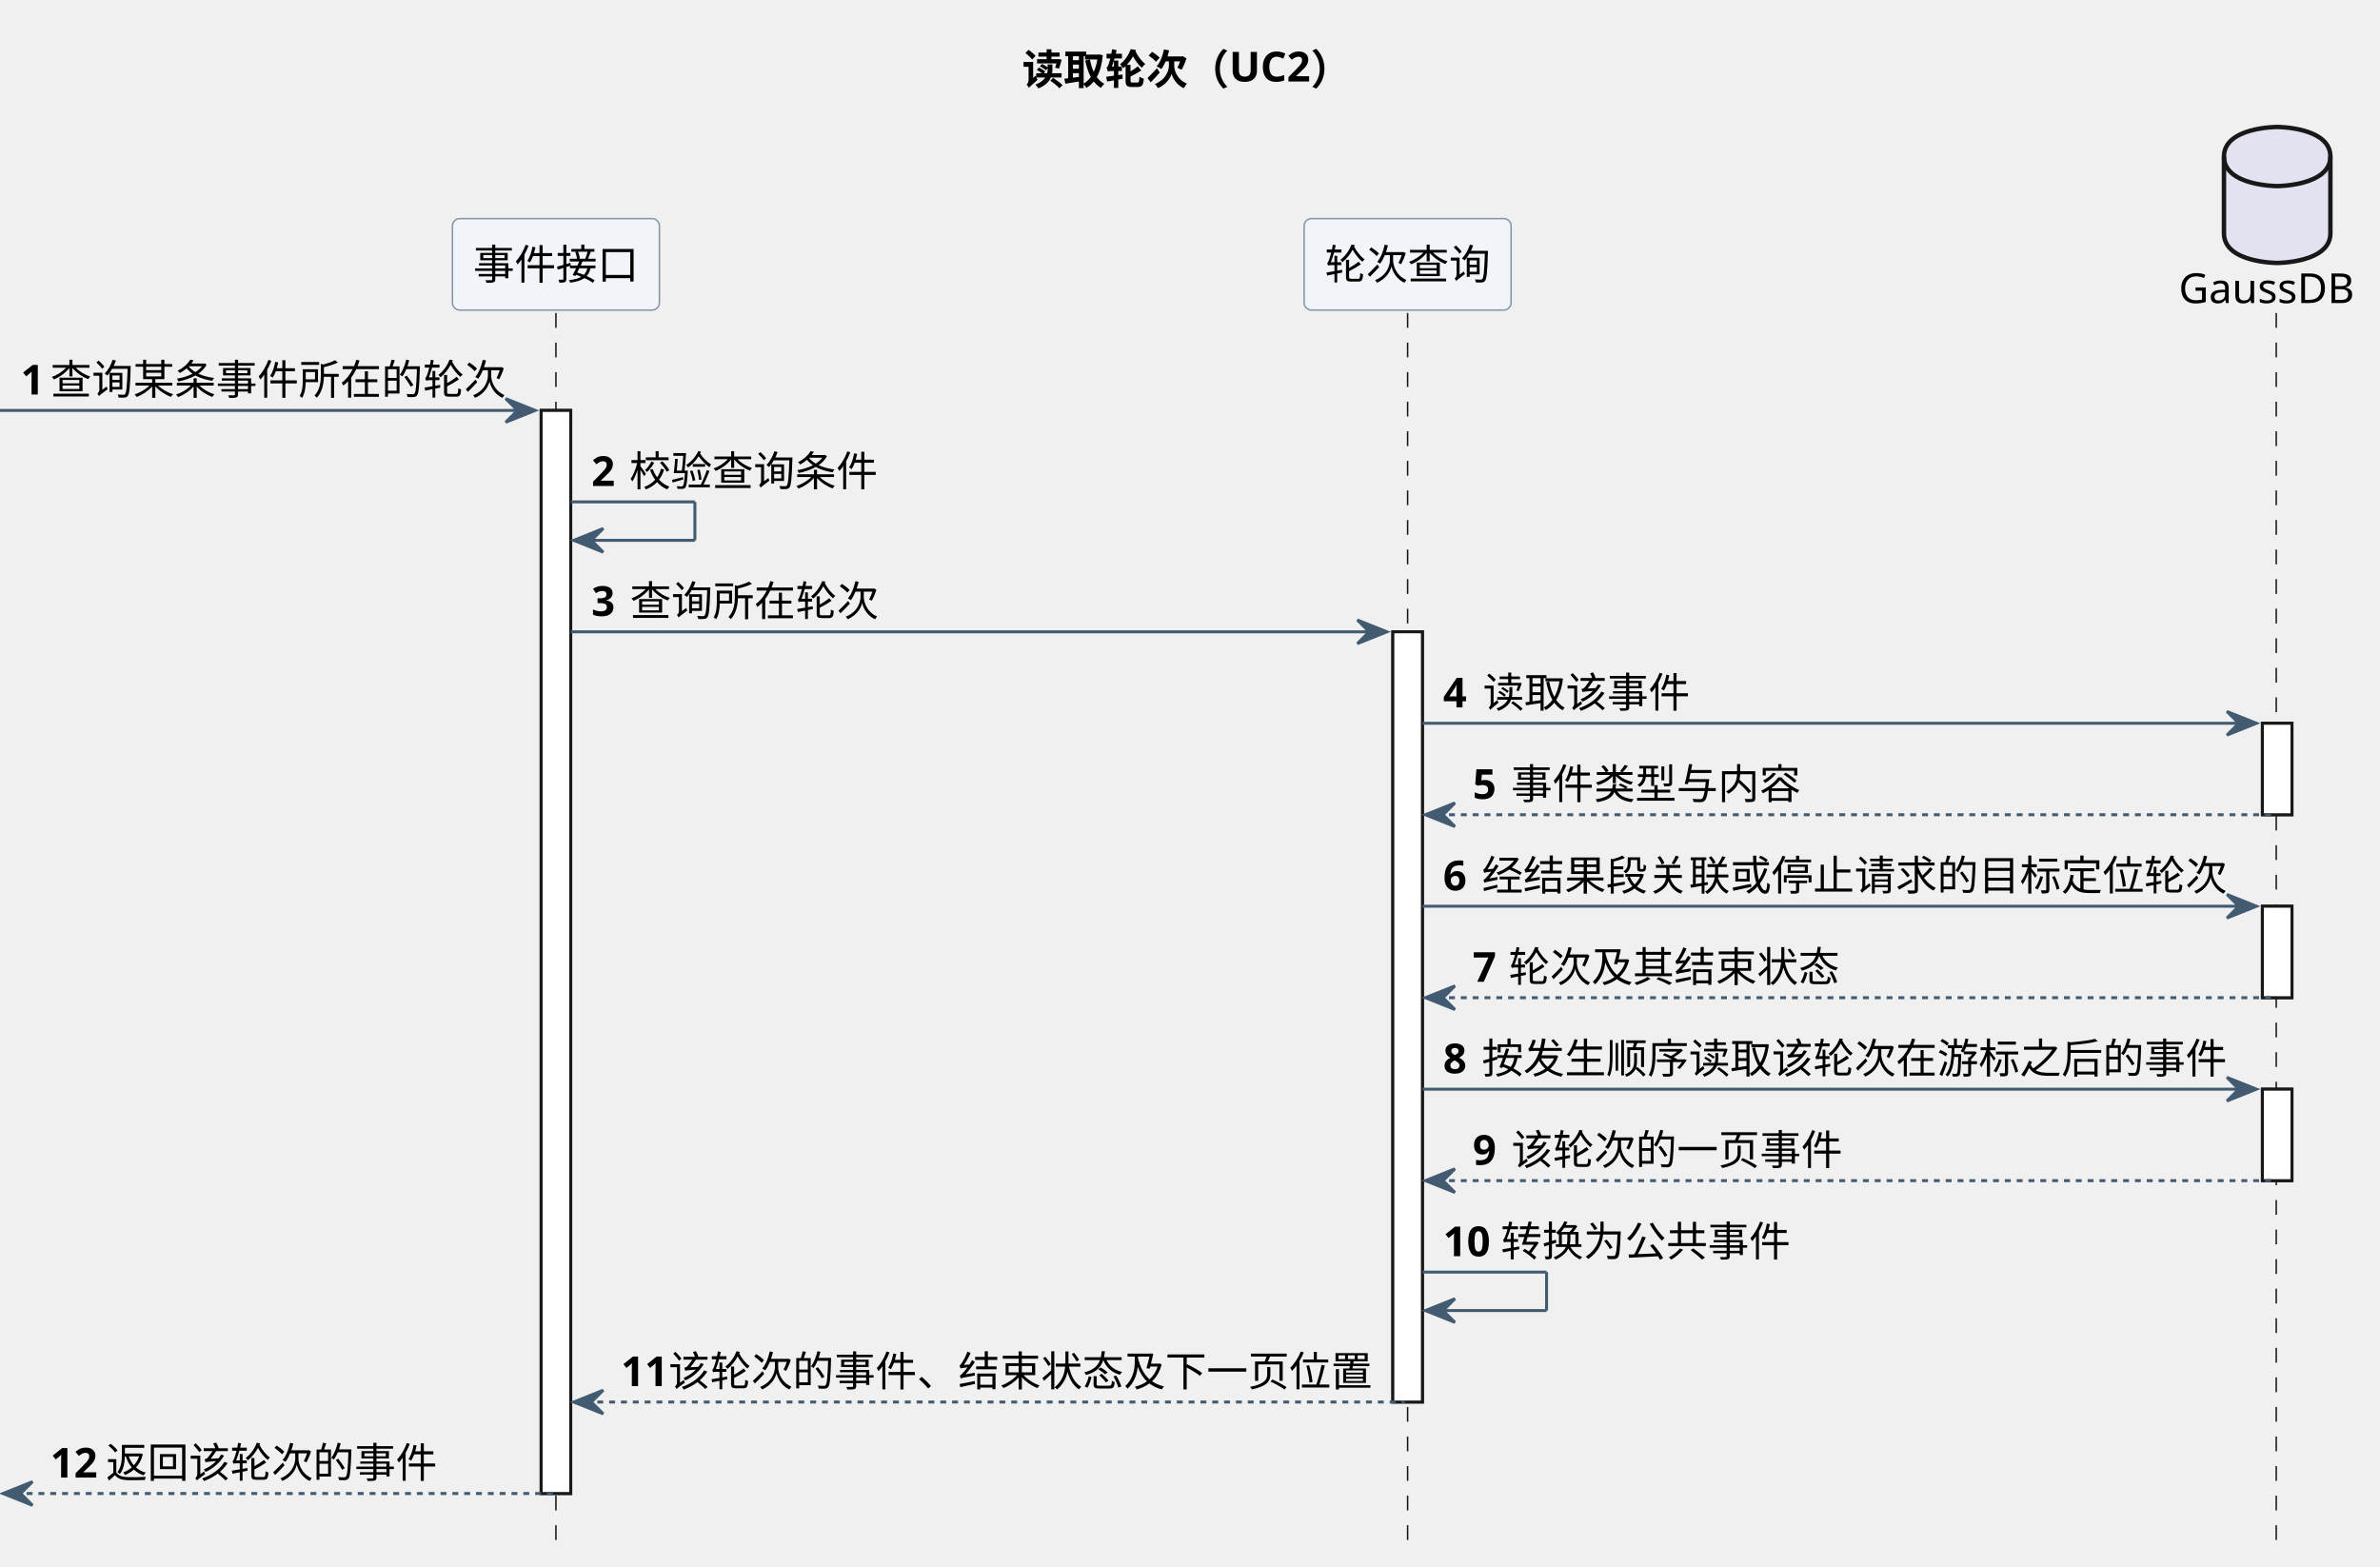
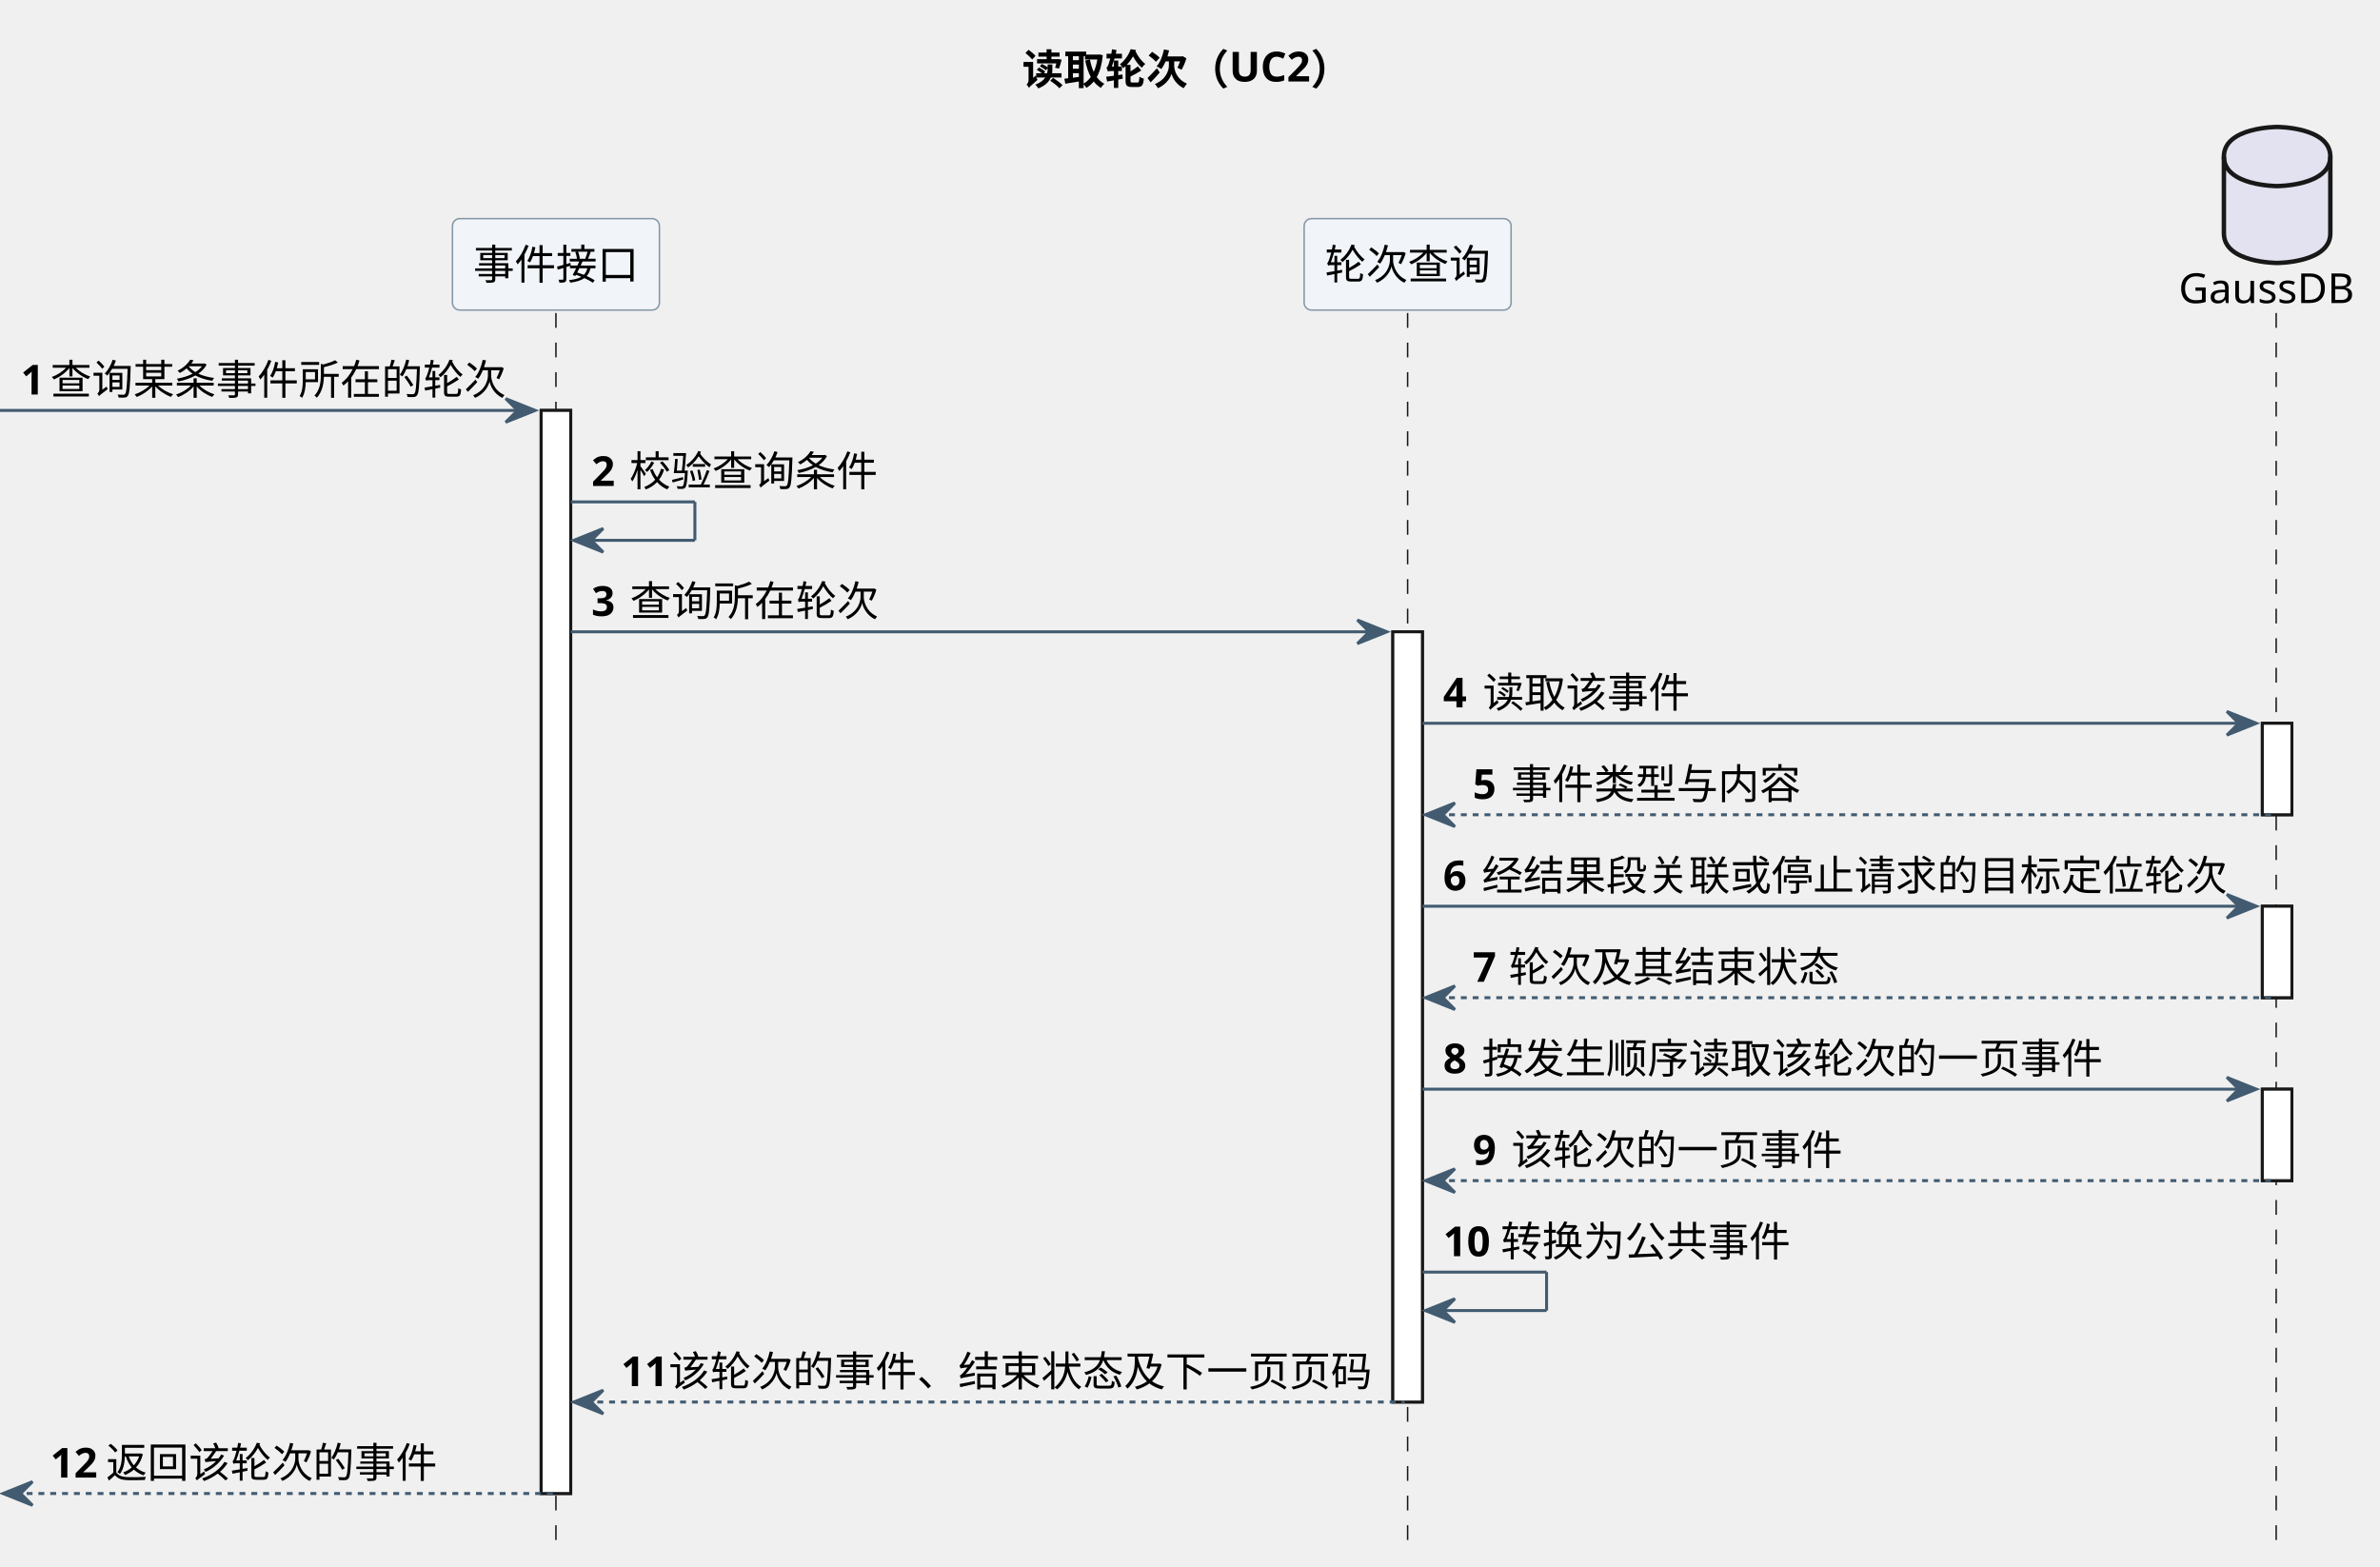
<svg xmlns="http://www.w3.org/2000/svg" contentStyleType="text/css" height="530px" preserveAspectRatio="none" style="width:805px;height:530px;background:#FFFFFF;" version="1.1" viewBox="0 0 805 530" width="805px" zoomAndPan="magnify">
  <defs />
  <g>
-     <text fill="#000000" font-family="sans-serif" font-size="14" font-weight="bold" lengthAdjust="spacing" textLength="116.047" x="345.744" y="28.562">读取轮次（UC2）</text>
+     <text fill="#000000" font-family="sans-serif" font-size="14" font-weight="bold" lengthAdjust="spacing" textLength="116.047" x="345.734" y="28.562">读取轮次（UC2）</text>
    <rect fill="#FFFFFF" height="366.334" style="stroke:#181818;stroke-width:1.0;" width="10" x="183.036" y="138.818" />
    <rect fill="#FFFFFF" height="260.516" style="stroke:#181818;stroke-width:1.0;" width="10" x="471.108" y="213.697" />
-     <rect fill="#FFFFFF" height="30.939" style="stroke:#181818;stroke-width:1.0;" width="10" x="765.221" y="244.637" />
-     <rect fill="#FFFFFF" height="30.939" style="stroke:#181818;stroke-width:1.0;" width="10" x="765.221" y="306.516" />
-     <rect fill="#FFFFFF" height="30.939" style="stroke:#181818;stroke-width:1.0;" width="10" x="765.221" y="368.394" />
+     <rect fill="#FFFFFF" height="30.939" style="stroke:#181818;stroke-width:1.0;" width="10" x="765.2" y="244.637" />
+     <rect fill="#FFFFFF" height="30.939" style="stroke:#181818;stroke-width:1.0;" width="10" x="765.2" y="306.516" />
+     <rect fill="#FFFFFF" height="30.939" style="stroke:#181818;stroke-width:1.0;" width="10" x="765.2" y="368.394" />
    <line style="stroke:#181818;stroke-width:0.5;stroke-dasharray:5.0,5.0;" x1="188.036" x2="188.036" y1="105.879" y2="523.152" />
    <line style="stroke:#181818;stroke-width:0.5;stroke-dasharray:5.0,5.0;" x1="476.108" x2="476.108" y1="105.879" y2="523.152" />
-     <line style="stroke:#181818;stroke-width:0.5;stroke-dasharray:5.0,5.0;" x1="769.907" x2="769.907" y1="105.879" y2="523.152" />
+     <line style="stroke:#181818;stroke-width:0.5;stroke-dasharray:5.0,5.0;" x1="769.886" x2="769.886" y1="105.879" y2="523.152" />
    <rect fill="#F1F5F9" height="30.939" rx="2.5" ry="2.5" style="stroke:#8496A4;stroke-width:0.5;" width="70" x="153.036" y="73.939" />
    <text fill="#000000" font-family="sans-serif" font-size="14" lengthAdjust="spacing" textLength="56" x="160.036" y="94.502">事件接口</text>
    <rect fill="#F1F5F9" height="30.939" rx="2.5" ry="2.5" style="stroke:#8496A4;stroke-width:0.5;" width="70" x="441.108" y="73.939" />
    <text fill="#000000" font-family="sans-serif" font-size="14" lengthAdjust="spacing" textLength="56" x="448.108" y="94.502">轮次查询</text>
-     <text fill="#000000" font-family="sans-serif" font-size="14" lengthAdjust="spacing" textLength="60.628" x="736.907" y="102.502">GaussDB</text>
-     <path d="M752.221,52.94 C752.221,42.94 770.221,42.94 770.221,42.94 C770.221,42.94 788.221,42.94 788.221,52.94 L788.221,78.939 C788.221,88.939 770.221,88.939 770.221,88.939 C770.221,88.939 752.221,88.939 752.221,78.939 L752.221,52.94 " fill="#E2E2F0" style="stroke:#181818;stroke-width:1.5;" />
-     <path d="M752.221,52.94 C752.221,62.94 770.221,62.94 770.221,62.94 C770.221,62.94 788.221,62.94 788.221,52.94 " fill="none" style="stroke:#181818;stroke-width:1.5;" />
+     <text fill="#000000" font-family="sans-serif" font-size="14" lengthAdjust="spacing" textLength="60.628" x="736.886" y="102.502">GaussDB</text>
+     <path d="M752.2,52.94 C752.2,42.94 770.2,42.94 770.2,42.94 C770.2,42.94 788.2,42.94 788.2,52.94 L788.2,78.939 C788.2,88.939 770.2,88.939 770.2,88.939 C770.2,88.939 752.2,88.939 752.2,78.939 L752.2,52.94 " fill="#E2E2F0" style="stroke:#181818;stroke-width:1.5;" />
+     <path d="M752.2,52.94 C752.2,62.94 770.2,62.94 770.2,62.94 C770.2,62.94 788.2,62.94 788.2,52.94 " fill="none" style="stroke:#181818;stroke-width:1.5;" />
    <rect fill="#FFFFFF" height="366.334" style="stroke:#181818;stroke-width:1.0;" width="10" x="183.036" y="138.818" />
    <rect fill="#FFFFFF" height="260.516" style="stroke:#181818;stroke-width:1.0;" width="10" x="471.108" y="213.697" />
-     <rect fill="#FFFFFF" height="30.939" style="stroke:#181818;stroke-width:1.0;" width="10" x="765.221" y="244.637" />
-     <rect fill="#FFFFFF" height="30.939" style="stroke:#181818;stroke-width:1.0;" width="10" x="765.221" y="306.516" />
-     <rect fill="#FFFFFF" height="30.939" style="stroke:#181818;stroke-width:1.0;" width="10" x="765.221" y="368.394" />
+     <rect fill="#FFFFFF" height="30.939" style="stroke:#181818;stroke-width:1.0;" width="10" x="765.2" y="244.637" />
+     <rect fill="#FFFFFF" height="30.939" style="stroke:#181818;stroke-width:1.0;" width="10" x="765.2" y="306.516" />
+     <rect fill="#FFFFFF" height="30.939" style="stroke:#181818;stroke-width:1.0;" width="10" x="765.2" y="368.394" />
    <polygon fill="#425B70" points="171.036,134.818,181.036,138.818,171.036,142.818,175.036,138.818" style="stroke:#425B70;stroke-width:1.0;" />
    <line style="stroke:#425B70;stroke-width:1.0;" x1="0" x2="177.036" y1="138.818" y2="138.818" />
    <text fill="#000000" font-family="sans-serif" font-size="14" font-weight="bold" lengthAdjust="spacing" textLength="6.036" x="7" y="133.441">1</text>
    <text fill="#000000" font-family="sans-serif" font-size="14" lengthAdjust="spacing" textLength="154" x="17.036" y="133.441">查询某条事件所在的轮次</text>
    <line style="stroke:#425B70;stroke-width:1.0;" x1="193.036" x2="235.036" y1="169.758" y2="169.758" />
    <line style="stroke:#425B70;stroke-width:1.0;" x1="235.036" x2="235.036" y1="169.758" y2="182.758" />
    <line style="stroke:#425B70;stroke-width:1.0;" x1="194.036" x2="235.036" y1="182.758" y2="182.758" />
    <polygon fill="#425B70" points="204.036,178.758,194.036,182.758,204.036,186.758,200.036,182.758" style="stroke:#425B70;stroke-width:1.0;" />
    <text fill="#000000" font-family="sans-serif" font-size="14" font-weight="bold" lengthAdjust="spacing" textLength="8.818" x="200.036" y="164.381">2</text>
    <text fill="#000000" font-family="sans-serif" font-size="14" lengthAdjust="spacing" textLength="84" x="212.855" y="164.381">校验查询条件</text>
    <polygon fill="#425B70" points="459.108,209.697,469.108,213.697,459.108,217.697,463.108,213.697" style="stroke:#425B70;stroke-width:1.0;" />
    <line style="stroke:#425B70;stroke-width:1.0;" x1="193.036" x2="465.108" y1="213.697" y2="213.697" />
    <text fill="#000000" font-family="sans-serif" font-size="14" font-weight="bold" lengthAdjust="spacing" textLength="9.037" x="200.036" y="208.32">3</text>
    <text fill="#000000" font-family="sans-serif" font-size="14" lengthAdjust="spacing" textLength="84" x="213.073" y="208.32">查询所在轮次</text>
-     <polygon fill="#425B70" points="753.221,240.637,763.221,244.637,753.221,248.637,757.221,244.637" style="stroke:#425B70;stroke-width:1.0;" />
-     <line style="stroke:#425B70;stroke-width:1.0;" x1="481.108" x2="759.221" y1="244.637" y2="244.637" />
+     <polygon fill="#425B70" points="753.2,240.637,763.2,244.637,753.2,248.637,757.2,244.637" style="stroke:#425B70;stroke-width:1.0;" />
+     <line style="stroke:#425B70;stroke-width:1.0;" x1="481.108" x2="759.2" y1="244.637" y2="244.637" />
    <text fill="#000000" font-family="sans-serif" font-size="14" font-weight="bold" lengthAdjust="spacing" textLength="9.468" x="488.108" y="239.26">4</text>
    <text fill="#000000" font-family="sans-serif" font-size="14" lengthAdjust="spacing" textLength="70" x="501.576" y="239.26">读取该事件</text>
    <polygon fill="#425B70" points="492.108,271.576,482.108,275.576,492.108,279.576,488.108,275.576" style="stroke:#425B70;stroke-width:1.0;" />
-     <line style="stroke:#425B70;stroke-width:1.0;stroke-dasharray:2.0,2.0;" x1="486.108" x2="769.221" y1="275.576" y2="275.576" />
+     <line style="stroke:#425B70;stroke-width:1.0;stroke-dasharray:2.0,2.0;" x1="486.108" x2="769.2" y1="275.576" y2="275.576" />
    <text fill="#000000" font-family="sans-serif" font-size="14" font-weight="bold" lengthAdjust="spacing" textLength="8.948" x="498.108" y="270.199">5</text>
    <text fill="#000000" font-family="sans-serif" font-size="14" lengthAdjust="spacing" textLength="98" x="511.057" y="270.199">事件类型与内容</text>
-     <polygon fill="#425B70" points="753.221,302.516,763.221,306.516,753.221,310.516,757.221,306.516" style="stroke:#425B70;stroke-width:1.0;" />
-     <line style="stroke:#425B70;stroke-width:1.0;" x1="481.108" x2="759.221" y1="306.516" y2="306.516" />
+     <polygon fill="#425B70" points="753.2,302.516,763.2,306.516,753.2,310.516,757.2,306.516" style="stroke:#425B70;stroke-width:1.0;" />
+     <line style="stroke:#425B70;stroke-width:1.0;" x1="481.108" x2="759.2" y1="306.516" y2="306.516" />
    <text fill="#000000" font-family="sans-serif" font-size="14" font-weight="bold" lengthAdjust="spacing" textLength="9.092" x="488.108" y="301.139">6</text>
    <text fill="#000000" font-family="sans-serif" font-size="14" lengthAdjust="spacing" textLength="252" x="501.2" y="301.139">经结果段关联或停止请求的目标定位轮次</text>
    <polygon fill="#425B70" points="492.108,333.455,482.108,337.455,492.108,341.455,488.108,337.455" style="stroke:#425B70;stroke-width:1.0;" />
-     <line style="stroke:#425B70;stroke-width:1.0;stroke-dasharray:2.0,2.0;" x1="486.108" x2="769.221" y1="337.455" y2="337.455" />
+     <line style="stroke:#425B70;stroke-width:1.0;stroke-dasharray:2.0,2.0;" x1="486.108" x2="769.2" y1="337.455" y2="337.455" />
    <text fill="#000000" font-family="sans-serif" font-size="14" font-weight="bold" lengthAdjust="spacing" textLength="8.142" x="498.108" y="332.078">7</text>
    <text fill="#000000" font-family="sans-serif" font-size="14" lengthAdjust="spacing" textLength="112" x="510.25" y="332.078">轮次及其结束状态</text>
-     <polygon fill="#425B70" points="753.221,364.394,763.221,368.394,753.221,372.394,757.221,368.394" style="stroke:#425B70;stroke-width:1.0;" />
-     <line style="stroke:#425B70;stroke-width:1.0;" x1="481.108" x2="759.221" y1="368.394" y2="368.394" />
+     <polygon fill="#425B70" points="753.2,364.394,763.2,368.394,753.2,372.394,757.2,368.394" style="stroke:#425B70;stroke-width:1.0;" />
+     <line style="stroke:#425B70;stroke-width:1.0;" x1="481.108" x2="759.2" y1="368.394" y2="368.394" />
    <text fill="#000000" font-family="sans-serif" font-size="14" font-weight="bold" lengthAdjust="spacing" textLength="9.112" x="488.108" y="363.018">8</text>
-     <text fill="#000000" font-family="sans-serif" font-size="14" lengthAdjust="spacing" textLength="252" x="501.221" y="363.018">按发生顺序读取该轮次在游标之后的事件</text>
+     <text fill="#000000" font-family="sans-serif" font-size="14" lengthAdjust="spacing" textLength="210" x="501.221" y="363.018">按发生顺序读取该轮次的一页事件</text>
    <polygon fill="#425B70" points="492.108,395.334,482.108,399.334,492.108,403.334,488.108,399.334" style="stroke:#425B70;stroke-width:1.0;" />
-     <line style="stroke:#425B70;stroke-width:1.0;stroke-dasharray:2.0,2.0;" x1="486.108" x2="769.221" y1="399.334" y2="399.334" />
+     <line style="stroke:#425B70;stroke-width:1.0;stroke-dasharray:2.0,2.0;" x1="486.108" x2="769.2" y1="399.334" y2="399.334" />
    <text fill="#000000" font-family="sans-serif" font-size="14" font-weight="bold" lengthAdjust="spacing" textLength="9.092" x="498.108" y="393.957">9</text>
    <text fill="#000000" font-family="sans-serif" font-size="14" lengthAdjust="spacing" textLength="112" x="511.2" y="393.957">该轮次的一页事件</text>
    <line style="stroke:#425B70;stroke-width:1.0;" x1="481.108" x2="523.108" y1="430.273" y2="430.273" />
    <line style="stroke:#425B70;stroke-width:1.0;" x1="523.108" x2="523.108" y1="430.273" y2="443.273" />
    <line style="stroke:#425B70;stroke-width:1.0;" x1="482.108" x2="523.108" y1="443.273" y2="443.273" />
    <polygon fill="#425B70" points="492.108,439.273,482.108,443.273,492.108,447.273,488.108,443.273" style="stroke:#425B70;stroke-width:1.0;" />
    <text fill="#000000" font-family="sans-serif" font-size="14" font-weight="bold" lengthAdjust="spacing" textLength="15.477" x="488.108" y="424.897">10</text>
    <text fill="#000000" font-family="sans-serif" font-size="14" lengthAdjust="spacing" textLength="98" x="507.585" y="424.897">转换为公共事件</text>
    <polygon fill="#425B70" points="204.036,470.213,194.036,474.213,204.036,478.213,200.036,474.213" style="stroke:#425B70;stroke-width:1.0;" />
    <line style="stroke:#425B70;stroke-width:1.0;stroke-dasharray:2.0,2.0;" x1="198.036" x2="475.108" y1="474.213" y2="474.213" />
    <text fill="#000000" font-family="sans-serif" font-size="14" font-weight="bold" lengthAdjust="spacing" textLength="12.072" x="210.036" y="468.836">11</text>
-     <text fill="#000000" font-family="sans-serif" font-size="14" lengthAdjust="spacing" textLength="238" x="226.108" y="468.836">该轮次的事件、结束状态及下一页位置</text>
+     <text fill="#000000" font-family="sans-serif" font-size="14" lengthAdjust="spacing" textLength="238" x="226.108" y="468.836">该轮次的事件、结束状态及下一页页码</text>
    <polygon fill="#425B70" points="11,501.152,1,505.152,11,509.152,7,505.152" style="stroke:#425B70;stroke-width:1.0;" />
    <line style="stroke:#425B70;stroke-width:1.0;stroke-dasharray:2.0,2.0;" x1="5" x2="187.036" y1="505.152" y2="505.152" />
    <text fill="#000000" font-family="sans-serif" font-size="14" font-weight="bold" lengthAdjust="spacing" textLength="14.854" x="17" y="499.775">12</text>
    <text fill="#000000" font-family="sans-serif" font-size="14" lengthAdjust="spacing" textLength="112" x="35.855" y="499.775">返回该轮次的事件</text>
  </g>
</svg>
